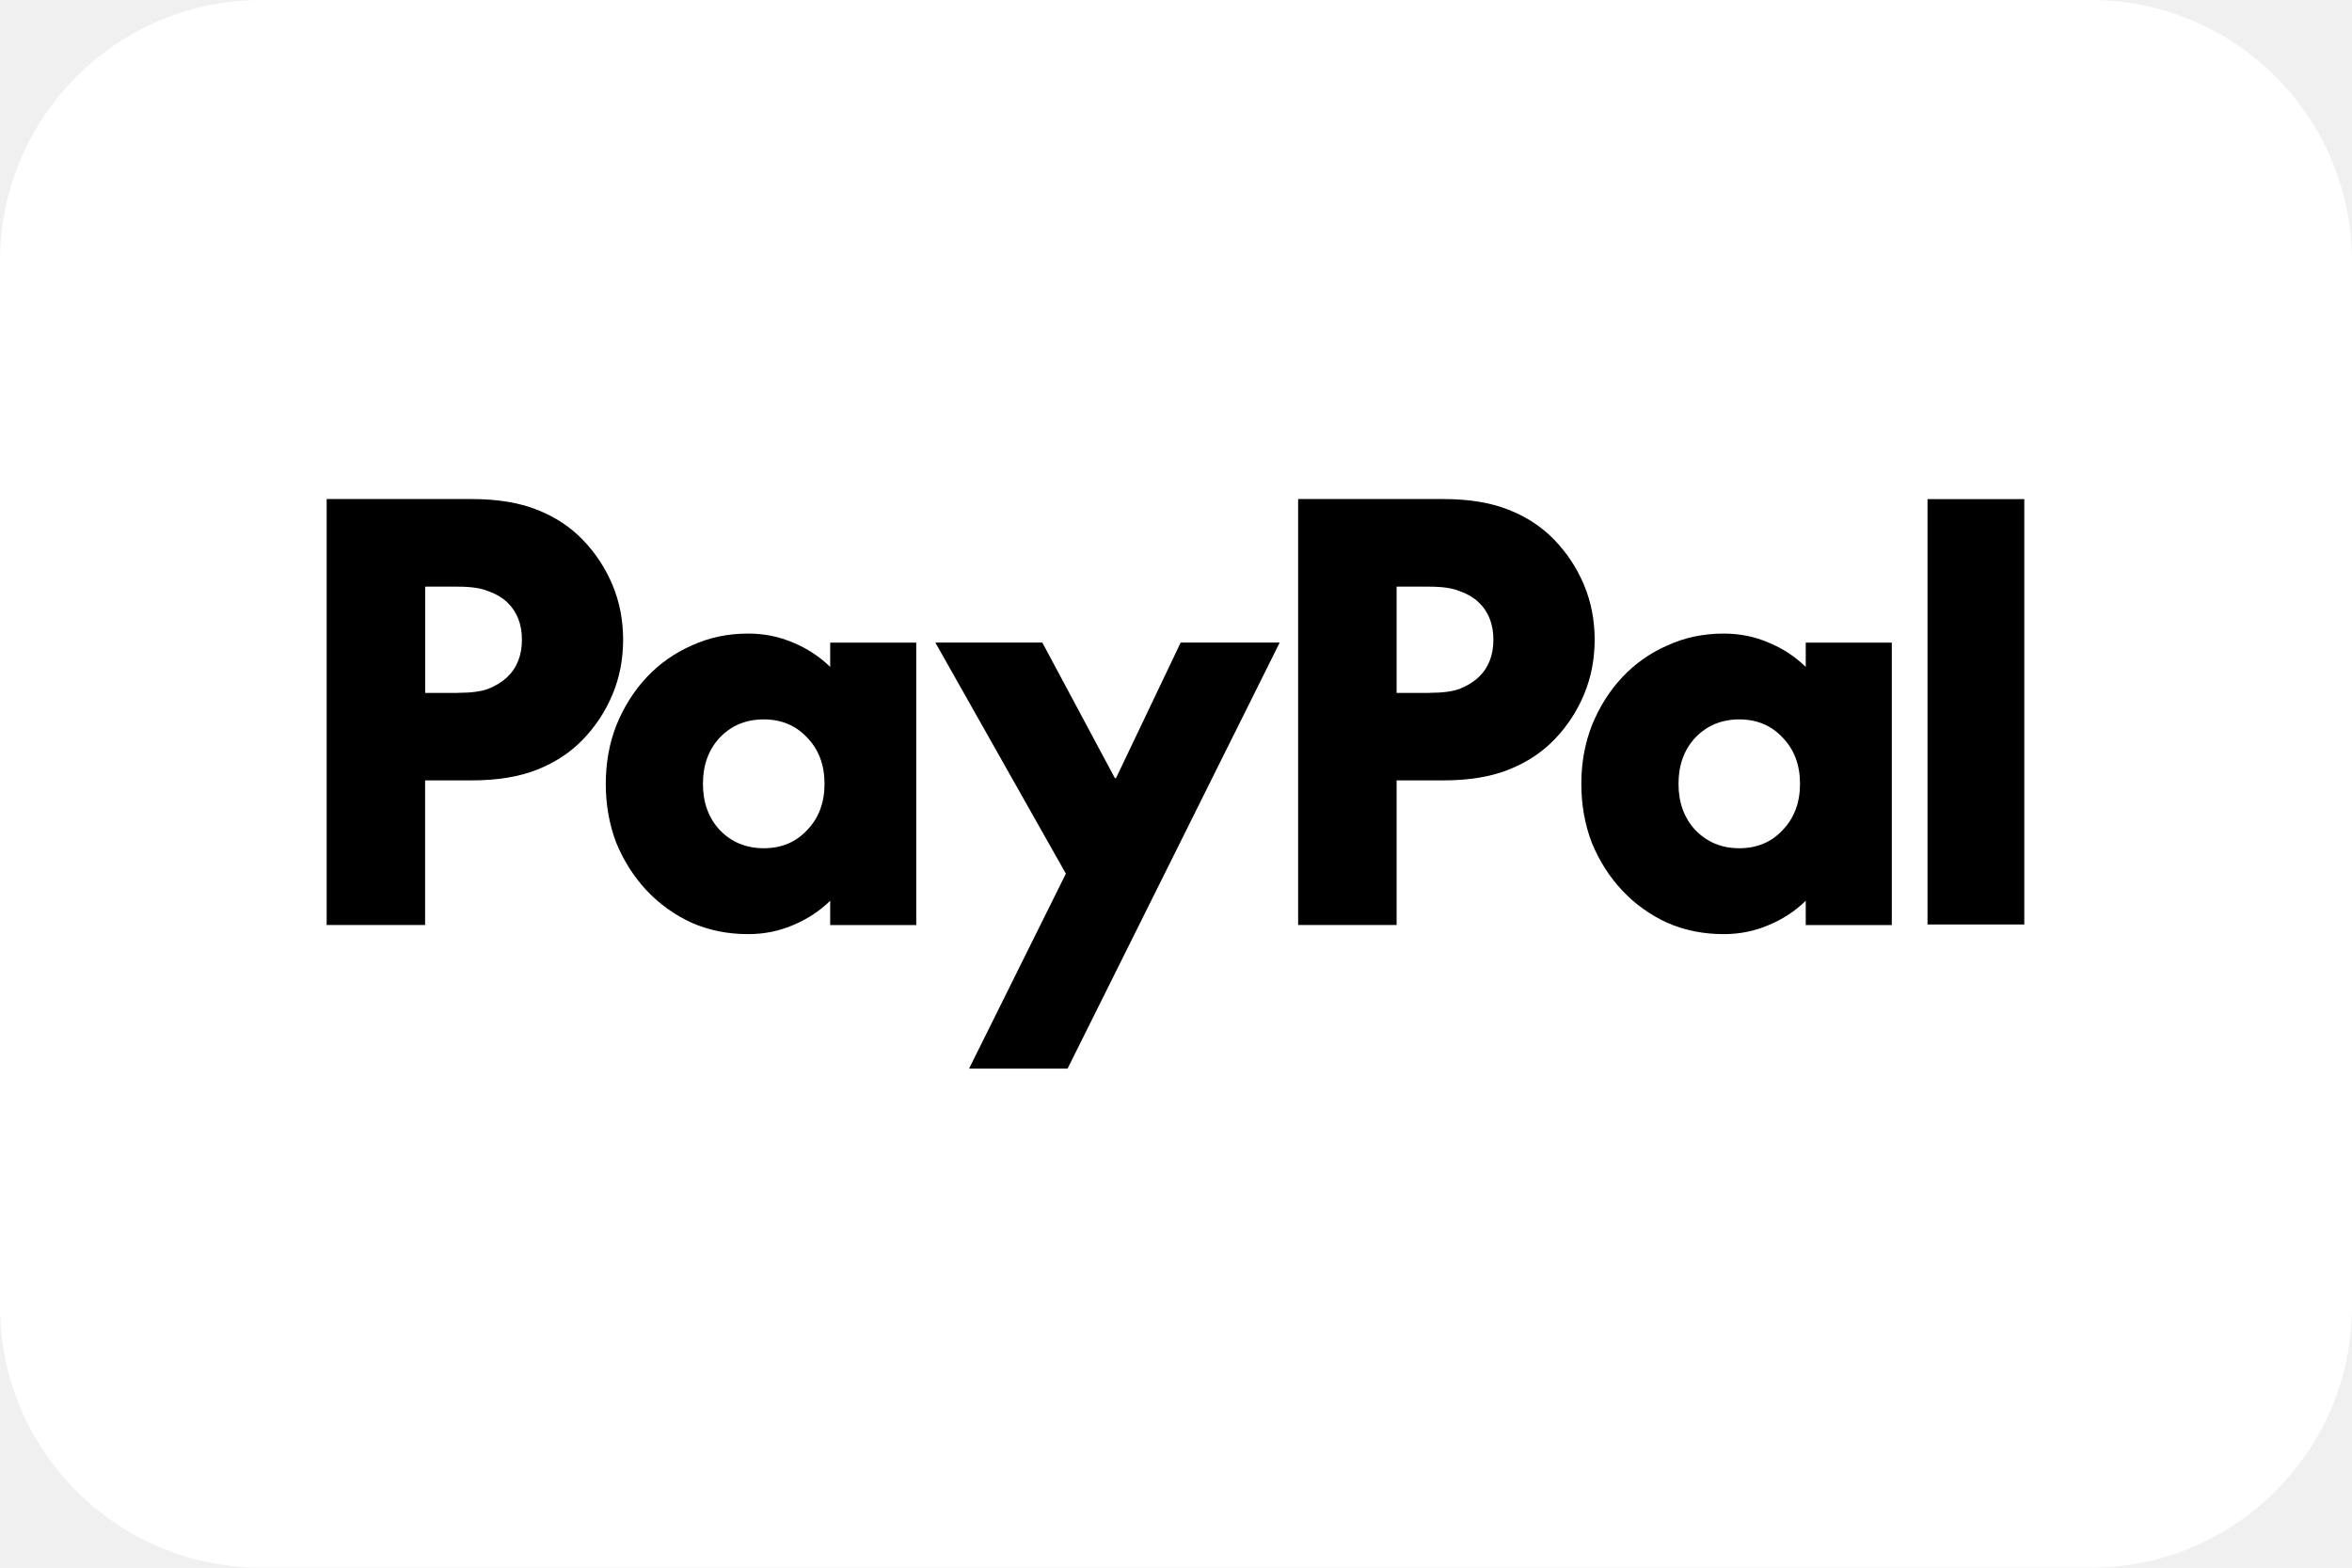
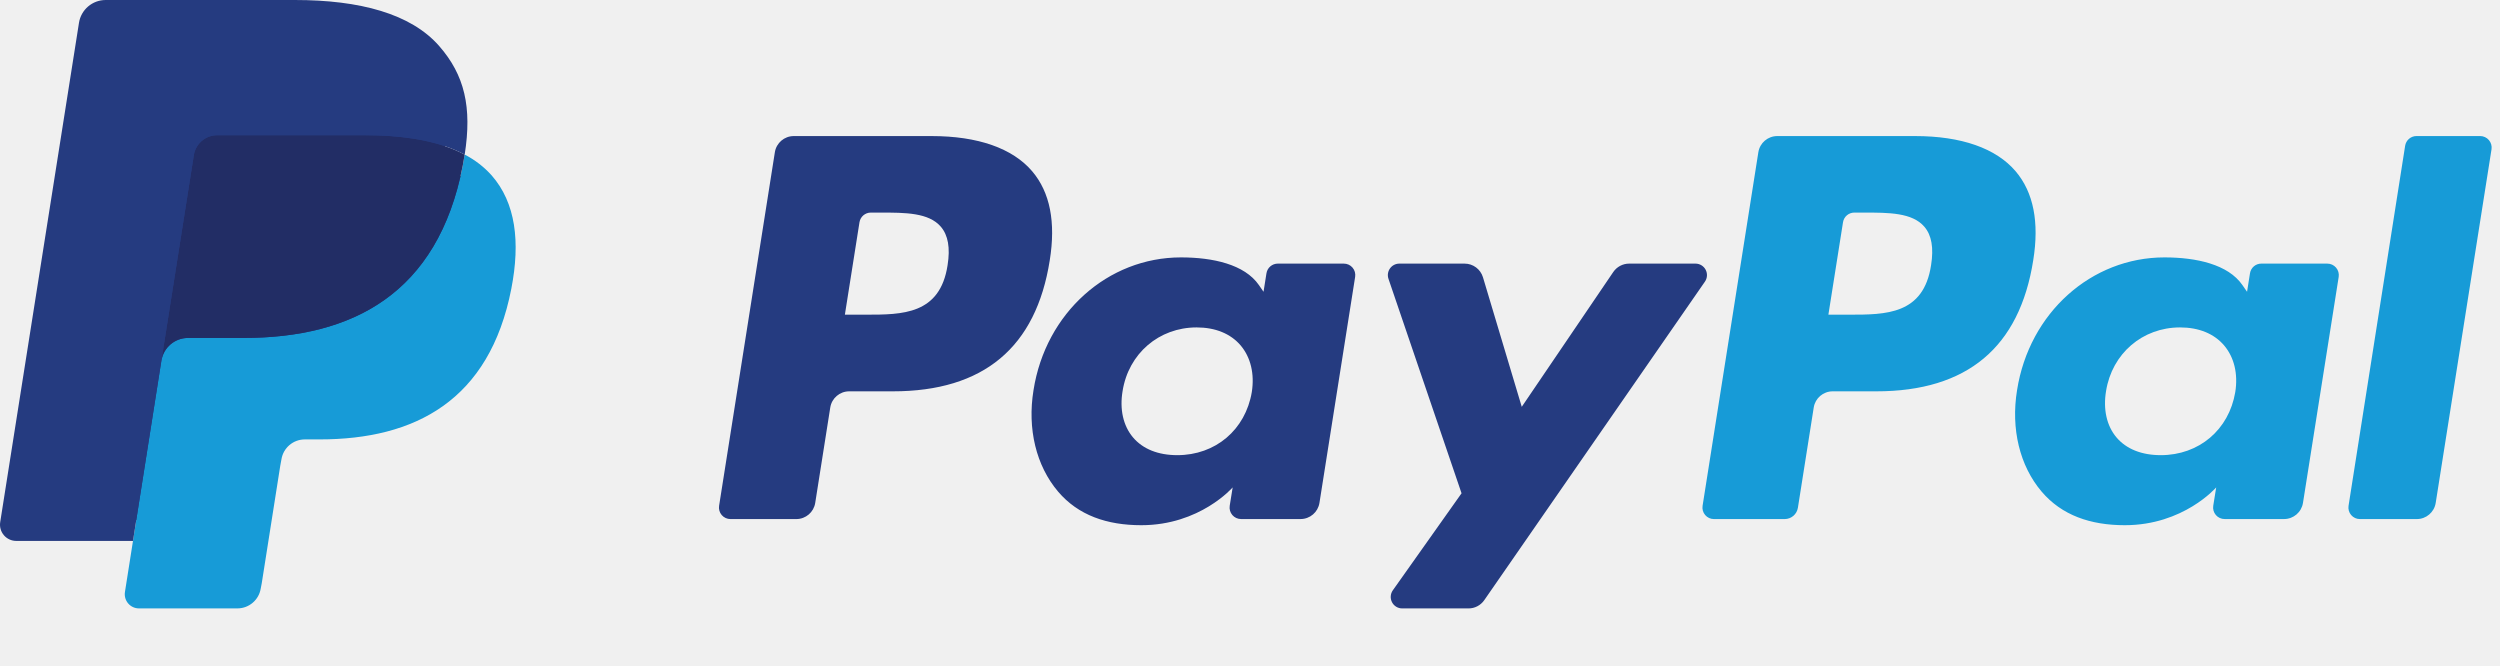
- <svg xmlns="http://www.w3.org/2000/svg" width="36" height="24" viewBox="0 0 36 24">
-   <rect width="36" height="24" fill="#fff" rx="4" />
-   <g fill="#000" transform="translate(5 7.64) scale(.1557)">
-     <path d="M166.885 0.007V41.831H157.371V0.007H166.885Z" />
-     <path d="M153.861 14.11V41.889H145.401V39.498C144.334 40.538 143.111 41.331 141.753 41.889C140.389 42.48 138.914 42.779 137.329 42.779C135.337 42.779 133.494 42.409 131.8 41.668C130.105 40.889 128.63 39.836 127.376 38.505C126.121 37.173 125.125 35.614 124.388 33.84C123.689 32.028 123.34 30.078 123.34 28.006C123.34 25.934 123.689 24.004 124.388 22.231C125.125 20.418 126.121 18.84 127.376 17.508C128.63 16.176 130.105 15.136 131.8 14.396C133.494 13.616 135.337 13.227 137.329 13.227C138.914 13.227 140.389 13.525 141.753 14.117C143.118 14.675 144.334 15.468 145.401 16.507V14.117H153.861V14.11ZM138.869 34.334C140.602 34.334 142.018 33.743 143.124 32.554C144.269 31.371 144.838 29.851 144.838 28C144.838 26.148 144.269 24.628 143.124 23.446C142.018 22.263 140.596 21.666 138.869 21.666C137.142 21.666 135.7 22.257 134.555 23.446C133.449 24.628 132.893 26.148 132.893 28C132.893 29.851 133.449 31.371 134.555 32.554C135.7 33.736 137.135 34.334 138.869 34.334Z" />
-     <path d="M109.774 0C112.284 0 114.418 0.351 116.19 1.052C117.962 1.754 119.456 2.735 120.672 3.995C121.927 5.295 122.903 6.776 123.602 8.439C124.3 10.109 124.65 11.902 124.65 13.831C124.65 15.761 124.3 17.554 123.602 19.223C122.903 20.893 121.927 22.374 120.672 23.667C119.456 24.927 117.962 25.908 116.19 26.61C114.418 27.311 112.284 27.662 109.774 27.662H105.182V41.883H95.5V0H109.768H109.774ZM108.39 19.054C109.684 19.054 110.673 18.924 111.378 18.665C112.115 18.366 112.723 17.995 113.202 17.554C114.198 16.625 114.696 15.384 114.696 13.831C114.696 12.278 114.198 11.038 113.202 10.109C112.723 9.667 112.115 9.31 111.378 9.056C110.68 8.757 109.684 8.614 108.39 8.614H105.182V19.061H108.39V19.054Z" />
-     <path d="M59.842 14.11H70.352L77.486 27.441H77.596L83.954 14.11H93.688L72.836 56H63.154L72.668 36.835L59.836 14.11H59.842Z" />
-     <path d="M57.958 14.11V41.889H49.499V39.498C48.431 40.538 47.209 41.331 45.851 41.889C44.486 42.48 43.012 42.779 41.427 42.779C39.435 42.779 37.592 42.409 35.897 41.668C34.203 40.889 32.728 39.836 31.473 38.505C30.219 37.173 29.223 35.614 28.485 33.84C27.787 32.028 27.438 30.078 27.438 28.006C27.438 25.934 27.787 24.004 28.485 22.231C29.223 20.418 30.219 18.84 31.473 17.508C32.728 16.176 34.203 15.136 35.897 14.396C37.592 13.616 39.435 13.227 41.427 13.227C43.012 13.227 44.486 13.525 45.851 14.117C47.216 14.675 48.431 15.468 49.499 16.507V14.117H57.958V14.11ZM42.966 34.334C44.7 34.334 46.116 33.743 47.228 32.554C48.373 31.371 48.942 29.851 48.942 28C48.942 26.148 48.373 24.628 47.228 23.446C46.123 22.263 44.7 21.666 42.966 21.666C41.233 21.666 39.797 22.257 38.652 23.446C37.546 24.628 36.99 26.148 36.99 28C36.99 29.851 37.546 31.371 38.652 32.554C39.797 33.736 41.233 34.334 42.966 34.334Z" />
-     <path d="M14.268 0C16.777 0 18.911 0.351 20.684 1.052C22.456 1.754 23.95 2.735 25.166 3.995C26.42 5.295 27.397 6.776 28.096 8.439C28.794 10.109 29.143 11.902 29.143 13.831C29.143 15.761 28.794 17.554 28.096 19.223C27.397 20.893 26.42 22.374 25.166 23.667C23.95 24.927 22.456 25.908 20.684 26.61C18.911 27.311 16.777 27.662 14.268 27.662H9.676V41.883H0V0H14.268ZM12.89 19.054C14.184 19.054 15.173 18.924 15.878 18.665C16.615 18.366 17.223 17.995 17.702 17.554C18.698 16.625 19.196 15.384 19.196 13.831C19.196 12.278 18.698 11.038 17.702 10.109C17.223 9.667 16.615 9.31 15.878 9.056C15.18 8.757 14.184 8.614 12.89 8.614H9.682V19.061H12.89V19.054Z" />
-   </g>
+ <svg xmlns="http://www.w3.org/2000/svg" width="124" height="33">
+   <path fill="#253B80" d="M46.211 6.749h-6.839a.95.95 0 0 0-.939.802l-2.766 17.537a.57.57 0 0 0 .564.658h3.265a.95.95 0 0 0 .939-.803l.746-4.73a.95.95 0 0 1 .938-.803h2.165c4.505 0 7.105-2.18 7.784-6.5.306-1.89.013-3.375-.872-4.415-.972-1.142-2.696-1.746-4.985-1.746zM47 13.154c-.374 2.454-2.249 2.454-4.062 2.454h-1.032l.724-4.583a.57.57 0 0 1 .563-.481h.473c1.235 0 2.4 0 3.002.704.359.42.469 1.044.332 1.906zM66.654 13.075h-3.275a.57.57 0 0 0-.563.481l-.145.916-.229-.332c-.709-1.029-2.29-1.373-3.868-1.373-3.619 0-6.71 2.741-7.312 6.586-.313 1.918.132 3.752 1.22 5.031.998 1.176 2.426 1.666 4.125 1.666 2.916 0 4.533-1.875 4.533-1.875l-.146.91a.57.57 0 0 0 .562.66h2.95a.95.95 0 0 0 .939-.803l1.77-11.209a.568.568 0 0 0-.561-.658zm-4.565 6.374c-.316 1.871-1.801 3.127-3.695 3.127-.951 0-1.711-.305-2.199-.883-.484-.574-.668-1.391-.514-2.301.295-1.855 1.805-3.152 3.67-3.152.93 0 1.686.309 2.184.892.499.589.697 1.411.554 2.317zM84.096 13.075h-3.291a.954.954 0 0 0-.787.417l-4.539 6.686-1.924-6.425a.953.953 0 0 0-.912-.678h-3.234a.57.57 0 0 0-.541.754l3.625 10.638-3.408 4.811a.57.57 0 0 0 .465.9h3.287a.949.949 0 0 0 .781-.408l10.946-15.8a.57.57 0 0 0-.468-.895z" />
+   <path fill="#179BD7" d="M94.992 6.749h-6.84a.95.95 0 0 0-.938.802l-2.766 17.537a.569.569 0 0 0 .562.658h3.51a.665.665 0 0 0 .656-.562l.785-4.971a.95.95 0 0 1 .938-.803h2.164c4.506 0 7.105-2.18 7.785-6.5.307-1.89.012-3.375-.873-4.415-.971-1.142-2.694-1.746-4.983-1.746zm.789 6.405c-.373 2.454-2.248 2.454-4.062 2.454h-1.031l.725-4.583a.568.568 0 0 1 .562-.481h.473c1.234 0 2.4 0 3.002.704.359.42.468 1.044.331 1.906zM115.434 13.075h-3.273a.567.567 0 0 0-.562.481l-.145.916-.23-.332c-.709-1.029-2.289-1.373-3.867-1.373-3.619 0-6.709 2.741-7.311 6.586-.312 1.918.131 3.752 1.219 5.031 1 1.176 2.426 1.666 4.125 1.666 2.916 0 4.533-1.875 4.533-1.875l-.146.91a.57.57 0 0 0 .564.66h2.949a.95.95 0 0 0 .938-.803l1.771-11.209a.571.571 0 0 0-.565-.658zm-4.565 6.374c-.314 1.871-1.801 3.127-3.695 3.127-.949 0-1.711-.305-2.199-.883-.484-.574-.666-1.391-.514-2.301.297-1.855 1.805-3.152 3.67-3.152.93 0 1.686.309 2.184.892.501.589.699 1.411.554 2.317zM119.295 7.23l-2.807 17.858a.569.569 0 0 0 .562.658h2.822c.469 0 .867-.34.939-.803l2.768-17.536a.57.57 0 0 0-.562-.659h-3.16a.571.571 0 0 0-.562.482z" />
+   <path fill="#253B80" d="M7.266 29.154l.523-3.322-1.165-.027H1.061L4.927 1.292a.316.316 0 0 1 .314-.268h9.38c3.114 0 5.263.648 6.385 1.927.526.6.861 1.227 1.023 1.917.17.724.173 1.589.007 2.644l-.012.077v.676l.526.298a3.69 3.69 0 0 1 1.065.812c.45.513.741 1.165.864 1.938.127.795.085 1.741-.123 2.812-.24 1.232-.628 2.305-1.152 3.183a6.547 6.547 0 0 1-1.825 2c-.696.494-1.523.869-2.458 1.109-.906.236-1.939.355-3.072.355h-.73c-.522 0-1.029.188-1.427.525a2.21 2.21 0 0 0-.744 1.328l-.055.299-.924 5.855-.042.215c-.011.068-.03.102-.058.125a.155.155 0 0 1-.096.035H7.266z" />
+   <path fill="#179BD7" d="M23.048 7.667c-.028.179-.06.362-.096.55-1.237 6.351-5.469 8.545-10.874 8.545H9.326c-.661 0-1.218.48-1.321 1.132L6.596 26.83l-.399 2.533a.704.704 0 0 0 .695.814h4.881c.578 0 1.069-.42 1.16-.99l.048-.248.919-5.832.059-.32c.09-.572.582-.992 1.16-.992h.73c4.729 0 8.431-1.92 9.513-7.476.452-2.321.218-4.259-.978-5.622a4.667 4.667 0 0 0-1.336-1.03z" />
+   <path fill="#222D65" d="M21.754 7.151a9.757 9.757 0 0 0-1.203-.267 15.284 15.284 0 0 0-2.426-.177h-7.352a1.172 1.172 0 0 0-1.159.992L8.05 17.605l-.045.289a1.336 1.336 0 0 1 1.321-1.132h2.752c5.405 0 9.637-2.195 10.874-8.545.037-.188.068-.371.096-.55a6.594 6.594 0 0 0-1.017-.429 9.045 9.045 0 0 0-.277-.087z" />
+   <path fill="#253B80" d="M9.614 7.699a1.169 1.169 0 0 1 1.159-.991h7.352c.871 0 1.684.057 2.426.177a9.757 9.757 0 0 1 1.481.353c.365.121.704.264 1.017.429.368-2.347-.003-3.945-1.272-5.392C20.378.682 17.853 0 14.622 0h-9.38c-.66 0-1.223.48-1.325 1.133L.01 25.898a.806.806 0 0 0 .795.932h5.791l1.454-9.225 1.564-9.906z" />
</svg>
